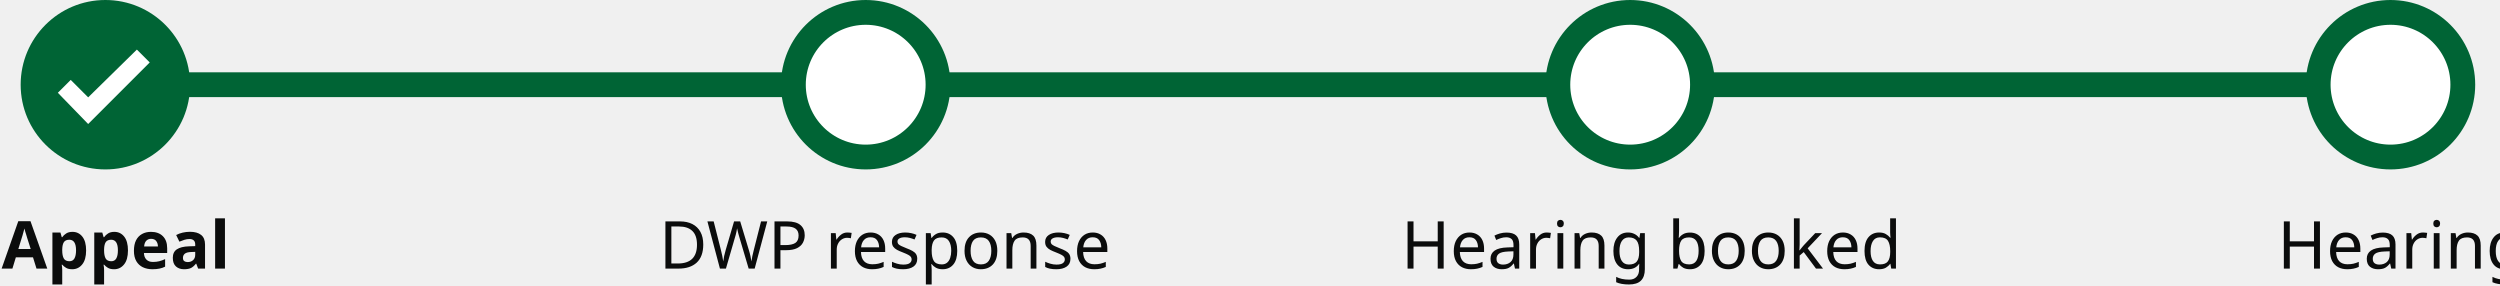
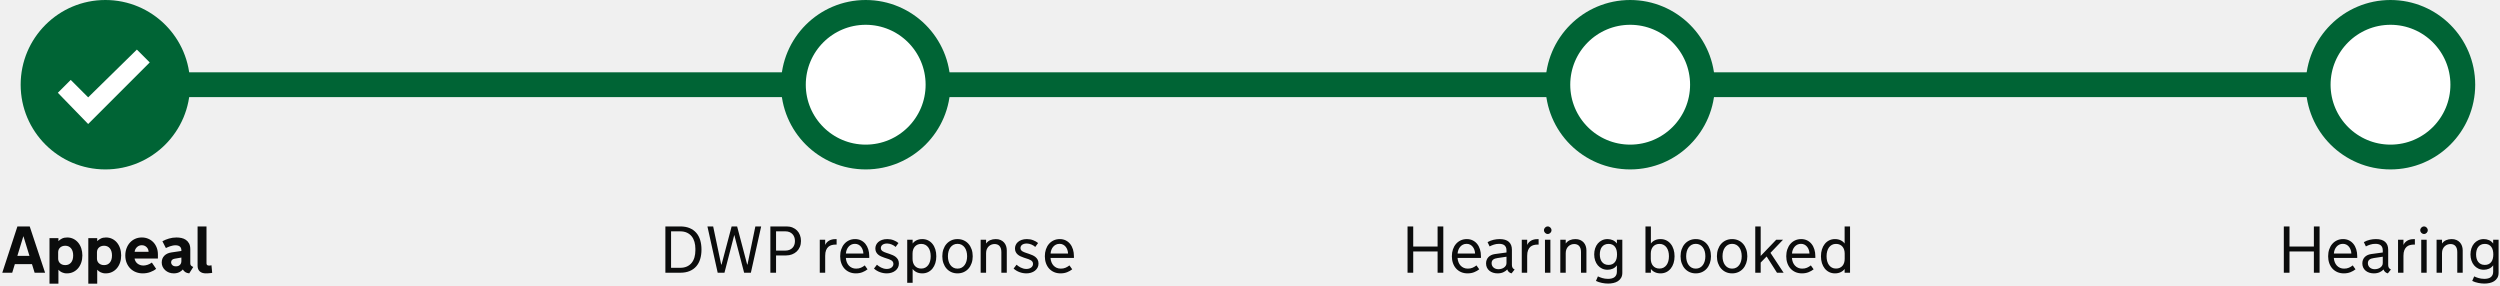
<svg xmlns="http://www.w3.org/2000/svg" width="605px" height="69px" viewBox="0 0 605 69" version="1.1">
  <g id="Page-2" stroke="none" stroke-width="1" fill="none" fill-rule="evenodd">
    <g id="Appeal-received" transform="translate(-14, -15)">
      <g id="Group-3" transform="translate(14, 15)">
-         <text id="Appeal" font-family="GDSTransportWebsite-Bold, GDS Transport Website" font-size="16" font-weight="bold" line-spacing="22" fill="#0B0C0C">
-           <tspan x="0.395" y="65">Appeal</tspan>
-         </text>
-         <text id="DWP-response" font-family="GDSTransportWebsite, GDS Transport Website" font-size="16" font-weight="300" line-spacing="22" fill="#0B0C0C">
-           <tspan x="159.484" y="65">DWP response</tspan>
-         </text>
-         <text id="Hearing-booked" font-family="GDSTransportWebsite, GDS Transport Website" font-size="16" font-weight="300" line-spacing="22" fill="#0B0C0C">
-           <tspan x="339.086" y="65">Hearing booked</tspan>
-         </text>
-         <text id="Hearing" font-family="GDSTransportWebsite, GDS Transport Website" font-size="16" font-weight="300" line-spacing="22" fill="#0B0C0C">
-           <tspan x="551.145" y="65">Hearing</tspan>
-         </text>
+         <path d="M7.738,63.922 L3.59,63.922 L2.957,66 L0.551,66 L4.215,54.797 L7.191,54.797 L10.91,66 L8.379,66 L7.738,63.922 Z M4.199,61.922 L7.129,61.922 L5.676,57.188 L5.645,57.188 L4.199,61.922 Z M14.137,68.641 L11.98,68.641 L11.98,57.633 L14.137,57.633 L14.137,58.352 C14.371,58.107 14.66,57.898 15.004,57.727 C15.348,57.555 15.764,57.469 16.254,57.469 C16.806,57.469 17.307,57.579 17.758,57.801 C18.208,58.022 18.595,58.327 18.918,58.715 C19.241,59.103 19.491,59.562 19.668,60.094 C19.845,60.625 19.934,61.201 19.934,61.82 C19.934,62.44 19.842,63.016 19.66,63.547 C19.478,64.078 19.223,64.536 18.895,64.922 C18.566,65.307 18.173,65.609 17.715,65.828 C17.257,66.047 16.751,66.156 16.199,66.156 C15.954,66.156 15.732,66.134 15.531,66.09 C15.331,66.046 15.147,65.984 14.98,65.906 C14.814,65.828 14.66,65.736 14.52,65.629 C14.379,65.522 14.251,65.406 14.137,65.281 L14.137,68.641 Z M14.074,62.594 C14.074,62.818 14.115,63.025 14.195,63.215 C14.276,63.405 14.392,63.57 14.543,63.711 C14.694,63.852 14.875,63.961 15.086,64.039 C15.297,64.117 15.535,64.156 15.801,64.156 C16.108,64.156 16.38,64.1 16.617,63.988 C16.854,63.876 17.053,63.719 17.215,63.516 C17.376,63.312 17.499,63.072 17.582,62.793 C17.665,62.514 17.707,62.208 17.707,61.875 L17.707,61.773 C17.707,61.44 17.665,61.133 17.582,60.852 C17.499,60.57 17.376,60.327 17.215,60.121 C17.053,59.915 16.854,59.755 16.617,59.641 C16.38,59.526 16.108,59.469 15.801,59.469 C15.535,59.469 15.297,59.508 15.086,59.586 C14.875,59.664 14.694,59.773 14.543,59.914 C14.392,60.055 14.276,60.221 14.195,60.414 C14.115,60.607 14.074,60.815 14.074,61.039 L14.074,62.594 Z M23.527,68.641 L21.371,68.641 L21.371,57.633 L23.527,57.633 L23.527,58.352 C23.762,58.107 24.051,57.898 24.395,57.727 C24.738,57.555 25.155,57.469 25.645,57.469 C26.197,57.469 26.698,57.579 27.148,57.801 C27.599,58.022 27.986,58.327 28.309,58.715 C28.632,59.103 28.882,59.562 29.059,60.094 C29.236,60.625 29.324,61.201 29.324,61.82 C29.324,62.44 29.233,63.016 29.051,63.547 C28.868,64.078 28.613,64.536 28.285,64.922 C27.957,65.307 27.564,65.609 27.105,65.828 C26.647,66.047 26.142,66.156 25.59,66.156 C25.345,66.156 25.122,66.134 24.922,66.09 C24.721,66.046 24.538,65.984 24.371,65.906 C24.204,65.828 24.051,65.736 23.91,65.629 C23.77,65.522 23.642,65.406 23.527,65.281 L23.527,68.641 Z M23.465,62.594 C23.465,62.818 23.505,63.025 23.586,63.215 C23.667,63.405 23.783,63.57 23.934,63.711 C24.085,63.852 24.266,63.961 24.477,64.039 C24.688,64.117 24.926,64.156 25.191,64.156 C25.499,64.156 25.771,64.1 26.008,63.988 C26.245,63.876 26.444,63.719 26.605,63.516 C26.767,63.312 26.889,63.072 26.973,62.793 C27.056,62.514 27.098,62.208 27.098,61.875 L27.098,61.773 C27.098,61.44 27.056,61.133 26.973,60.852 C26.889,60.57 26.767,60.327 26.605,60.121 C26.444,59.915 26.245,59.755 26.008,59.641 C25.771,59.526 25.499,59.469 25.191,59.469 C24.926,59.469 24.688,59.508 24.477,59.586 C24.266,59.664 24.085,59.773 23.934,59.914 C23.783,60.055 23.667,60.221 23.586,60.414 C23.505,60.607 23.465,60.815 23.465,61.039 L23.465,62.594 Z M32.566,62.562 C32.603,62.813 32.682,63.042 32.805,63.25 C32.927,63.458 33.082,63.637 33.27,63.785 C33.457,63.934 33.673,64.049 33.918,64.133 C34.163,64.216 34.423,64.258 34.699,64.258 C35.017,64.258 35.361,64.197 35.73,64.074 C36.1,63.952 36.439,63.773 36.746,63.539 L37.785,65.055 C37.395,65.383 36.915,65.648 36.348,65.852 C35.78,66.055 35.176,66.156 34.535,66.156 C33.957,66.156 33.413,66.057 32.902,65.859 C32.392,65.661 31.945,65.375 31.562,65 C31.18,64.625 30.878,64.169 30.656,63.633 C30.435,63.096 30.324,62.492 30.324,61.82 C30.324,61.206 30.422,60.633 30.617,60.102 C30.813,59.57 31.086,59.109 31.438,58.719 C31.789,58.328 32.21,58.022 32.699,57.801 C33.189,57.579 33.73,57.469 34.324,57.469 C34.876,57.469 35.389,57.569 35.863,57.77 C36.337,57.97 36.749,58.251 37.098,58.613 C37.447,58.975 37.72,59.409 37.918,59.914 C38.116,60.419 38.215,60.977 38.215,61.586 L38.215,62.562 L32.566,62.562 Z M34.316,59.344 C33.853,59.344 33.461,59.499 33.141,59.809 C32.82,60.118 32.634,60.492 32.582,60.93 L35.957,60.93 C35.947,60.487 35.785,60.112 35.473,59.805 C35.16,59.497 34.775,59.344 34.316,59.344 Z M42.293,62.602 C42.027,62.643 41.814,62.736 41.652,62.879 C41.491,63.022 41.41,63.216 41.41,63.461 C41.41,63.732 41.509,63.965 41.707,64.16 C41.905,64.355 42.197,64.453 42.582,64.453 C42.988,64.453 43.309,64.336 43.543,64.102 C43.777,63.867 43.895,63.557 43.895,63.172 L43.895,62.328 L42.293,62.602 Z M44.246,65.211 C44.158,65.31 44.049,65.415 43.922,65.527 C43.794,65.639 43.643,65.741 43.469,65.832 C43.294,65.923 43.09,66 42.855,66.062 C42.621,66.125 42.358,66.156 42.066,66.156 C41.65,66.156 41.266,66.09 40.914,65.957 C40.562,65.824 40.254,65.638 39.988,65.398 C39.723,65.159 39.514,64.882 39.363,64.566 C39.212,64.251 39.137,63.909 39.137,63.539 C39.137,62.867 39.345,62.318 39.762,61.891 C40.178,61.464 40.754,61.195 41.488,61.086 L43.895,60.734 L43.895,60.578 C43.895,60.203 43.78,59.906 43.551,59.688 C43.322,59.469 42.949,59.359 42.434,59.359 C42.22,59.359 42.004,59.384 41.785,59.434 C41.566,59.483 41.357,59.539 41.156,59.602 C40.956,59.664 40.77,59.736 40.598,59.816 C40.426,59.897 40.275,59.969 40.145,60.031 L39.301,58.383 C39.78,58.117 40.312,57.898 40.898,57.727 C41.484,57.555 42.092,57.469 42.723,57.469 C43.108,57.469 43.497,57.509 43.891,57.59 C44.284,57.671 44.641,57.818 44.961,58.031 C45.281,58.245 45.543,58.535 45.746,58.902 C45.949,59.27 46.051,59.737 46.051,60.305 L46.051,63.742 C46.051,63.987 46.115,64.168 46.242,64.285 C46.37,64.402 46.546,64.51 46.77,64.609 L45.793,66.156 C45.397,66.115 45.079,66.012 44.84,65.848 C44.6,65.684 44.402,65.471 44.246,65.211 Z M47.816,54.797 L49.973,54.797 L49.973,63.727 C49.973,63.904 50.023,64.039 50.125,64.133 C50.227,64.227 50.389,64.273 50.613,64.273 C50.717,64.273 50.807,64.267 50.883,64.254 C50.958,64.241 51.056,64.221 51.176,64.195 L51.348,66.031 C51.202,66.052 51.046,66.073 50.879,66.094 C50.738,66.109 50.576,66.124 50.391,66.137 C50.206,66.15 50.014,66.156 49.816,66.156 C49.509,66.156 49.233,66.117 48.988,66.039 C48.743,65.961 48.534,65.845 48.359,65.691 C48.185,65.538 48.051,65.346 47.957,65.117 C47.863,64.888 47.816,64.622 47.816,64.32 L47.816,54.797 Z" id="Appeal" fill="#0B0C0C" />
+         <path d="M169.758,60.398 C169.758,61.237 169.654,62.001 169.445,62.691 C169.237,63.382 168.919,63.971 168.492,64.461 C168.065,64.951 167.53,65.329 166.887,65.598 C166.243,65.866 165.487,66 164.617,66 L161.023,66 L161.023,54.797 L164.617,54.797 C165.487,54.797 166.243,54.931 166.887,55.199 C167.53,55.467 168.065,55.846 168.492,56.336 C168.919,56.826 169.237,57.415 169.445,58.105 C169.654,58.796 169.758,59.56 169.758,60.398 Z M168.281,60.18 C168.281,59.596 168.208,59.049 168.062,58.539 C167.917,58.029 167.694,57.585 167.395,57.207 C167.095,56.829 166.712,56.531 166.246,56.312 C165.78,56.094 165.227,55.984 164.586,55.984 L162.398,55.984 L162.398,64.812 L164.586,64.812 C165.227,64.812 165.78,64.704 166.246,64.488 C166.712,64.272 167.095,63.975 167.395,63.598 C167.694,63.22 167.917,62.776 168.062,62.266 C168.208,61.755 168.281,61.208 168.281,60.625 L168.281,60.18 Z M180.812,64.016 L180.891,64.016 L182.797,54.797 L184.203,54.797 L181.711,66 L180.078,66 L177.695,56.852 L175.32,66 L173.68,66 L171.195,54.797 L172.586,54.797 L174.523,64.016 L174.617,64.016 L177.055,54.797 L178.383,54.797 L180.812,64.016 Z M186.43,54.797 L190.359,54.797 C190.885,54.797 191.362,54.884 191.789,55.059 C192.216,55.233 192.582,55.475 192.887,55.785 C193.191,56.095 193.426,56.466 193.59,56.898 C193.754,57.331 193.836,57.805 193.836,58.32 C193.836,58.841 193.746,59.316 193.566,59.746 C193.387,60.176 193.135,60.544 192.812,60.852 C192.49,61.159 192.105,61.397 191.66,61.566 C191.215,61.736 190.729,61.82 190.203,61.82 L187.805,61.82 L187.805,66 L186.43,66 L186.43,54.797 Z M192.375,58.289 C192.375,57.961 192.323,57.656 192.219,57.375 C192.115,57.094 191.964,56.85 191.766,56.645 C191.568,56.439 191.327,56.277 191.043,56.16 C190.759,56.043 190.438,55.984 190.078,55.984 L187.805,55.984 L187.805,60.641 L190.078,60.641 C190.438,60.641 190.759,60.583 191.043,60.469 C191.327,60.354 191.568,60.197 191.766,59.996 C191.964,59.796 192.115,59.556 192.219,59.277 C192.323,58.999 192.375,58.695 192.375,58.367 L192.375,58.289 Z M202.461,59.188 L202.25,59.188 C201.911,59.188 201.589,59.227 201.281,59.305 C200.974,59.383 200.703,59.523 200.469,59.727 C200.234,59.93 200.047,60.207 199.906,60.559 C199.766,60.91 199.695,61.359 199.695,61.906 L199.695,66 L198.383,66 L198.383,58.016 L199.695,58.016 L199.695,59.281 C199.794,59.047 199.927,58.841 200.094,58.664 C200.26,58.487 200.449,58.34 200.66,58.223 C200.871,58.105 201.098,58.018 201.34,57.961 C201.582,57.904 201.828,57.875 202.078,57.875 L202.461,57.875 L202.461,59.188 Z M204.695,62.414 C204.721,62.789 204.797,63.135 204.922,63.453 C205.047,63.771 205.217,64.046 205.434,64.277 C205.65,64.509 205.905,64.689 206.199,64.816 C206.493,64.944 206.82,65.008 207.18,65.008 C207.622,65.008 208.012,64.934 208.348,64.785 C208.684,64.637 208.992,64.451 209.273,64.227 L209.945,65.172 C209.586,65.458 209.171,65.694 208.699,65.879 C208.228,66.064 207.701,66.156 207.117,66.156 C206.539,66.156 206.016,66.053 205.547,65.848 C205.078,65.642 204.678,65.355 204.348,64.988 C204.017,64.621 203.763,64.184 203.586,63.676 C203.409,63.168 203.32,62.615 203.32,62.016 C203.32,61.406 203.408,60.848 203.582,60.34 C203.757,59.832 204.003,59.395 204.32,59.027 C204.638,58.66 205.018,58.374 205.461,58.168 C205.904,57.962 206.396,57.859 206.938,57.859 C207.464,57.859 207.937,57.962 208.359,58.168 C208.781,58.374 209.141,58.66 209.438,59.027 C209.734,59.395 209.962,59.832 210.121,60.34 C210.28,60.848 210.359,61.401 210.359,62 L210.359,62.414 L204.695,62.414 Z M206.891,59.008 C206.557,59.008 206.26,59.073 206,59.203 C205.74,59.333 205.517,59.508 205.332,59.727 C205.147,59.945 205.001,60.197 204.895,60.48 C204.788,60.764 204.727,61.057 204.711,61.359 L208.938,61.359 C208.927,61.052 208.874,60.757 208.777,60.473 C208.681,60.189 208.546,59.939 208.371,59.723 C208.197,59.507 207.986,59.333 207.738,59.203 C207.491,59.073 207.208,59.008 206.891,59.008 Z M217.531,63.789 C217.531,64.164 217.449,64.499 217.285,64.793 C217.121,65.087 216.904,65.336 216.633,65.539 C216.362,65.742 216.051,65.896 215.699,66 C215.348,66.104 214.987,66.156 214.617,66.156 C214.034,66.156 213.473,66.056 212.934,65.855 C212.395,65.655 211.917,65.367 211.5,64.992 L212.219,64.062 C212.344,64.172 212.488,64.286 212.652,64.406 C212.816,64.526 213,64.637 213.203,64.738 C213.406,64.84 213.625,64.923 213.859,64.988 C214.094,65.053 214.341,65.086 214.602,65.086 C214.815,65.086 215.02,65.059 215.215,65.004 C215.41,64.949 215.581,64.868 215.727,64.762 C215.872,64.655 215.988,64.527 216.074,64.379 C216.16,64.23 216.203,64.063 216.203,63.875 C216.203,63.667 216.158,63.492 216.066,63.352 C215.975,63.211 215.852,63.091 215.695,62.992 C215.539,62.893 215.357,62.807 215.148,62.734 C214.94,62.661 214.721,62.589 214.492,62.516 L213.992,62.352 C213.711,62.258 213.44,62.151 213.18,62.031 C212.919,61.911 212.689,61.764 212.488,61.59 C212.288,61.415 212.129,61.208 212.012,60.969 C211.895,60.729 211.836,60.443 211.836,60.109 C211.836,59.839 211.893,59.569 212.008,59.301 C212.122,59.033 212.298,58.792 212.535,58.578 C212.772,58.365 213.073,58.191 213.438,58.059 C213.802,57.926 214.232,57.859 214.727,57.859 C215.273,57.859 215.78,57.951 216.246,58.133 C216.712,58.315 217.107,58.542 217.43,58.812 L216.742,59.758 C216.628,59.648 216.492,59.544 216.336,59.445 C216.18,59.346 216.013,59.259 215.836,59.184 C215.659,59.108 215.474,59.047 215.281,59 C215.089,58.953 214.898,58.93 214.711,58.93 C214.424,58.93 214.182,58.962 213.984,59.027 C213.786,59.092 213.628,59.177 213.508,59.281 C213.388,59.385 213.301,59.503 213.246,59.633 C213.191,59.763 213.164,59.891 213.164,60.016 C213.164,60.198 213.203,60.35 213.281,60.473 C213.359,60.595 213.462,60.701 213.59,60.789 C213.717,60.878 213.863,60.953 214.027,61.016 C214.191,61.078 214.362,61.141 214.539,61.203 L215.195,61.422 C215.508,61.526 215.794,61.637 216.055,61.754 C216.315,61.871 216.544,62.005 216.742,62.156 C216.992,62.354 217.186,62.583 217.324,62.844 C217.462,63.104 217.531,63.419 217.531,63.789 Z M220.859,58.016 L220.859,58.93 C221.094,58.602 221.411,58.341 221.812,58.148 C222.214,57.956 222.674,57.859 223.195,57.859 C223.711,57.859 224.177,57.962 224.594,58.168 C225.01,58.374 225.367,58.661 225.664,59.031 C225.961,59.401 226.189,59.84 226.348,60.348 C226.507,60.855 226.586,61.411 226.586,62.016 C226.586,62.62 226.507,63.174 226.348,63.68 C226.189,64.185 225.961,64.621 225.664,64.988 C225.367,65.355 225.01,65.642 224.594,65.848 C224.177,66.053 223.711,66.156 223.195,66.156 C222.674,66.156 222.214,66.06 221.812,65.867 C221.411,65.674 221.094,65.414 220.859,65.086 L220.859,68.43 L219.547,68.43 L219.547,58.016 L220.859,58.016 Z M225.227,61.969 C225.227,61.552 225.177,61.164 225.078,60.805 C224.979,60.445 224.833,60.134 224.641,59.871 C224.448,59.608 224.21,59.401 223.926,59.25 C223.642,59.099 223.318,59.023 222.953,59.023 C222.604,59.023 222.298,59.083 222.035,59.203 C221.772,59.323 221.552,59.487 221.375,59.695 C221.198,59.904 221.064,60.15 220.973,60.434 C220.882,60.717 220.836,61.026 220.836,61.359 L220.836,62.656 C220.836,62.99 220.882,63.298 220.973,63.582 C221.064,63.866 221.198,64.112 221.375,64.32 C221.552,64.529 221.772,64.693 222.035,64.812 C222.298,64.932 222.604,64.992 222.953,64.992 C223.318,64.992 223.642,64.917 223.926,64.766 C224.21,64.615 224.448,64.408 224.641,64.145 C224.833,63.882 224.979,63.57 225.078,63.211 C225.177,62.852 225.227,62.464 225.227,62.047 L225.227,61.969 Z M231.719,57.859 C232.271,57.859 232.773,57.962 233.227,58.168 C233.68,58.374 234.066,58.66 234.387,59.027 C234.707,59.395 234.956,59.832 235.133,60.34 C235.31,60.848 235.398,61.406 235.398,62.016 C235.398,62.615 235.31,63.168 235.133,63.676 C234.956,64.184 234.707,64.621 234.387,64.988 C234.066,65.355 233.68,65.642 233.227,65.848 C232.773,66.053 232.271,66.156 231.719,66.156 C231.167,66.156 230.665,66.053 230.215,65.848 C229.764,65.642 229.378,65.355 229.055,64.988 C228.732,64.621 228.482,64.184 228.305,63.676 C228.128,63.168 228.039,62.615 228.039,62.016 C228.039,61.406 228.128,60.848 228.305,60.34 C228.482,59.832 228.732,59.395 229.055,59.027 C229.378,58.66 229.764,58.374 230.215,58.168 C230.665,57.962 231.167,57.859 231.719,57.859 Z M231.719,65.008 C232.099,65.008 232.434,64.928 232.723,64.77 C233.012,64.611 233.254,64.396 233.449,64.125 C233.645,63.854 233.792,63.54 233.891,63.184 C233.99,62.827 234.039,62.453 234.039,62.062 L234.039,61.969 C234.039,61.568 233.99,61.188 233.891,60.828 C233.792,60.469 233.645,60.155 233.449,59.887 C233.254,59.618 233.012,59.405 232.723,59.246 C232.434,59.087 232.099,59.008 231.719,59.008 C231.339,59.008 231.004,59.087 230.715,59.246 C230.426,59.405 230.184,59.618 229.988,59.887 C229.793,60.155 229.646,60.469 229.547,60.828 C229.448,61.188 229.398,61.568 229.398,61.969 L229.398,62.062 C229.398,62.453 229.448,62.827 229.547,63.184 C229.646,63.54 229.793,63.854 229.988,64.125 C230.184,64.396 230.426,64.611 230.715,64.77 C231.004,64.928 231.339,65.008 231.719,65.008 Z M237.32,58.016 L238.633,58.016 L238.633,58.93 C238.904,58.56 239.238,58.289 239.637,58.117 C240.035,57.945 240.479,57.859 240.969,57.859 C241.411,57.859 241.799,57.932 242.133,58.078 C242.466,58.224 242.745,58.422 242.969,58.672 C243.193,58.922 243.361,59.211 243.473,59.539 C243.585,59.867 243.641,60.214 243.641,60.578 L243.641,66 L242.328,66 L242.328,60.992 C242.328,60.643 242.285,60.345 242.199,60.098 C242.113,59.85 241.996,59.65 241.848,59.496 C241.699,59.342 241.525,59.23 241.324,59.16 C241.124,59.09 240.909,59.055 240.68,59.055 C240.43,59.055 240.184,59.1 239.941,59.191 C239.699,59.283 239.48,59.419 239.285,59.602 C239.09,59.784 238.932,60.013 238.812,60.289 C238.693,60.565 238.633,60.891 238.633,61.266 L238.633,66 L237.32,66 L237.32,58.016 Z M251.32,63.789 C251.32,64.164 251.238,64.499 251.074,64.793 C250.91,65.087 250.693,65.336 250.422,65.539 C250.151,65.742 249.84,65.896 249.488,66 C249.137,66.104 248.776,66.156 248.406,66.156 C247.823,66.156 247.262,66.056 246.723,65.855 C246.184,65.655 245.706,65.367 245.289,64.992 L246.008,64.062 C246.133,64.172 246.277,64.286 246.441,64.406 C246.605,64.526 246.789,64.637 246.992,64.738 C247.195,64.84 247.414,64.923 247.648,64.988 C247.883,65.053 248.13,65.086 248.391,65.086 C248.604,65.086 248.809,65.059 249.004,65.004 C249.199,64.949 249.37,64.868 249.516,64.762 C249.661,64.655 249.777,64.527 249.863,64.379 C249.949,64.23 249.992,64.063 249.992,63.875 C249.992,63.667 249.947,63.492 249.855,63.352 C249.764,63.211 249.641,63.091 249.484,62.992 C249.328,62.893 249.146,62.807 248.938,62.734 C248.729,62.661 248.51,62.589 248.281,62.516 L247.781,62.352 C247.5,62.258 247.229,62.151 246.969,62.031 C246.708,61.911 246.478,61.764 246.277,61.59 C246.077,61.415 245.918,61.208 245.801,60.969 C245.684,60.729 245.625,60.443 245.625,60.109 C245.625,59.839 245.682,59.569 245.797,59.301 C245.911,59.033 246.087,58.792 246.324,58.578 C246.561,58.365 246.862,58.191 247.227,58.059 C247.591,57.926 248.021,57.859 248.516,57.859 C249.063,57.859 249.569,57.951 250.035,58.133 C250.501,58.315 250.896,58.542 251.219,58.812 L250.531,59.758 C250.417,59.648 250.281,59.544 250.125,59.445 C249.969,59.346 249.802,59.259 249.625,59.184 C249.448,59.108 249.263,59.047 249.07,59 C248.878,58.953 248.688,58.93 248.5,58.93 C248.214,58.93 247.971,58.962 247.773,59.027 C247.576,59.092 247.417,59.177 247.297,59.281 C247.177,59.385 247.09,59.503 247.035,59.633 C246.98,59.763 246.953,59.891 246.953,60.016 C246.953,60.198 246.992,60.35 247.07,60.473 C247.148,60.595 247.251,60.701 247.379,60.789 C247.507,60.878 247.652,60.953 247.816,61.016 C247.98,61.078 248.151,61.141 248.328,61.203 L248.984,61.422 C249.297,61.526 249.583,61.637 249.844,61.754 C250.104,61.871 250.333,62.005 250.531,62.156 C250.781,62.354 250.975,62.583 251.113,62.844 C251.251,63.104 251.32,63.419 251.32,63.789 Z M254.227,62.414 C254.253,62.789 254.328,63.135 254.453,63.453 C254.578,63.771 254.749,64.046 254.965,64.277 C255.181,64.509 255.436,64.689 255.73,64.816 C256.025,64.944 256.352,65.008 256.711,65.008 C257.154,65.008 257.543,64.934 257.879,64.785 C258.215,64.637 258.523,64.451 258.805,64.227 L259.477,65.172 C259.117,65.458 258.702,65.694 258.23,65.879 C257.759,66.064 257.232,66.156 256.648,66.156 C256.07,66.156 255.547,66.053 255.078,65.848 C254.609,65.642 254.21,65.355 253.879,64.988 C253.548,64.621 253.294,64.184 253.117,63.676 C252.94,63.168 252.852,62.615 252.852,62.016 C252.852,61.406 252.939,60.848 253.113,60.34 C253.288,59.832 253.534,59.395 253.852,59.027 C254.169,58.66 254.549,58.374 254.992,58.168 C255.435,57.962 255.927,57.859 256.469,57.859 C256.995,57.859 257.469,57.962 257.891,58.168 C258.313,58.374 258.672,58.66 258.969,59.027 C259.266,59.395 259.493,59.832 259.652,60.34 C259.811,60.848 259.891,61.401 259.891,62 L259.891,62.414 L254.227,62.414 Z M256.422,59.008 C256.089,59.008 255.792,59.073 255.531,59.203 C255.271,59.333 255.048,59.508 254.863,59.727 C254.678,59.945 254.533,60.197 254.426,60.48 C254.319,60.764 254.258,61.057 254.242,61.359 L258.469,61.359 C258.458,61.052 258.405,60.757 258.309,60.473 C258.212,60.189 258.077,59.939 257.902,59.723 C257.728,59.507 257.517,59.333 257.27,59.203 C257.022,59.073 256.74,59.008 256.422,59.008 Z" id="DWP-response" fill="#0B0C0C" />
+         <path d="M347.898,60.852 L342,60.852 L342,66 L340.625,66 L340.625,54.797 L342,54.797 L342,59.664 L347.898,59.664 L347.898,54.797 L349.281,54.797 L349.281,66 L347.898,66 L347.898,60.852 Z M352.727,62.414 C352.753,62.789 352.828,63.135 352.953,63.453 C353.078,63.771 353.249,64.046 353.465,64.277 C353.681,64.509 353.936,64.689 354.23,64.816 C354.525,64.944 354.852,65.008 355.211,65.008 C355.654,65.008 356.043,64.934 356.379,64.785 C356.715,64.637 357.023,64.451 357.305,64.227 L357.977,65.172 C357.617,65.458 357.202,65.694 356.73,65.879 C356.259,66.064 355.732,66.156 355.148,66.156 C354.57,66.156 354.047,66.053 353.578,65.848 C353.109,65.642 352.71,65.355 352.379,64.988 C352.048,64.621 351.794,64.184 351.617,63.676 C351.44,63.168 351.352,62.615 351.352,62.016 C351.352,61.406 351.439,60.848 351.613,60.34 C351.788,59.832 352.034,59.395 352.352,59.027 C352.669,58.66 353.049,58.374 353.492,58.168 C353.935,57.962 354.427,57.859 354.969,57.859 C355.495,57.859 355.969,57.962 356.391,58.168 C356.813,58.374 357.172,58.66 357.469,59.027 C357.766,59.395 357.993,59.832 358.152,60.34 C358.311,60.848 358.391,61.401 358.391,62 L358.391,62.414 L352.727,62.414 Z M354.922,59.008 C354.589,59.008 354.292,59.073 354.031,59.203 C353.771,59.333 353.548,59.508 353.363,59.727 C353.178,59.945 353.033,60.197 352.926,60.48 C352.819,60.764 352.758,61.057 352.742,61.359 L356.969,61.359 C356.958,61.052 356.905,60.757 356.809,60.473 C356.712,60.189 356.577,59.939 356.402,59.723 C356.228,59.507 356.017,59.333 355.77,59.203 C355.522,59.073 355.24,59.008 354.922,59.008 Z M364.758,65.203 C364.523,65.474 364.207,65.701 363.809,65.883 C363.41,66.065 362.943,66.156 362.406,66.156 C362.01,66.156 361.643,66.1 361.305,65.988 C360.966,65.876 360.672,65.716 360.422,65.508 C360.172,65.299 359.977,65.047 359.836,64.75 C359.695,64.453 359.625,64.117 359.625,63.742 C359.625,63.43 359.676,63.145 359.777,62.887 C359.879,62.629 360.022,62.404 360.207,62.211 C360.392,62.018 360.615,61.861 360.875,61.738 C361.135,61.616 361.427,61.531 361.75,61.484 L364.57,61.102 L364.57,60.594 C364.57,60.292 364.523,60.038 364.43,59.832 C364.336,59.626 364.21,59.464 364.051,59.344 C363.892,59.224 363.704,59.138 363.488,59.086 C363.272,59.034 363.039,59.008 362.789,59.008 C362.341,59.008 361.923,59.07 361.535,59.195 C361.147,59.32 360.797,59.466 360.484,59.633 L359.992,58.594 C360.451,58.333 360.931,58.146 361.434,58.031 C361.936,57.917 362.432,57.859 362.922,57.859 C363.896,57.859 364.633,58.079 365.133,58.52 C365.633,58.96 365.883,59.602 365.883,60.445 L365.883,64.125 C365.883,64.391 365.935,64.613 366.039,64.793 C366.143,64.973 366.31,65.115 366.539,65.219 L365.797,66.156 C365.547,66.094 365.332,65.983 365.152,65.824 C364.973,65.665 364.846,65.474 364.773,65.25 L364.758,65.203 Z M362.422,62.445 C362.203,62.477 362.004,62.521 361.824,62.578 C361.645,62.635 361.492,62.712 361.367,62.809 C361.242,62.905 361.145,63.023 361.074,63.164 C361.004,63.305 360.969,63.477 360.969,63.68 C360.969,63.914 361.013,64.122 361.102,64.305 C361.19,64.487 361.31,64.641 361.461,64.766 C361.612,64.891 361.788,64.986 361.988,65.051 C362.189,65.116 362.398,65.148 362.617,65.148 C362.862,65.148 363.102,65.115 363.336,65.047 C363.57,64.979 363.779,64.882 363.961,64.754 C364.143,64.626 364.29,64.471 364.402,64.289 C364.514,64.107 364.57,63.898 364.57,63.664 L364.57,62.125 L362.422,62.445 Z M372.344,59.188 L372.133,59.188 C371.794,59.188 371.471,59.227 371.164,59.305 C370.857,59.383 370.586,59.523 370.352,59.727 C370.117,59.93 369.93,60.207 369.789,60.559 C369.648,60.91 369.578,61.359 369.578,61.906 L369.578,66 L368.266,66 L368.266,58.016 L369.578,58.016 L369.578,59.281 C369.677,59.047 369.81,58.841 369.977,58.664 C370.143,58.487 370.332,58.34 370.543,58.223 C370.754,58.105 370.98,58.018 371.223,57.961 C371.465,57.904 371.711,57.875 371.961,57.875 L372.344,57.875 L372.344,59.188 Z M375.195,66 L373.883,66 L373.883,58.016 L375.195,58.016 L375.195,66 Z M373.641,55.711 C373.641,55.586 373.665,55.469 373.715,55.359 C373.764,55.25 373.829,55.154 373.91,55.07 C373.991,54.987 374.087,54.921 374.199,54.871 C374.311,54.822 374.43,54.797 374.555,54.797 C374.68,54.797 374.797,54.822 374.906,54.871 C375.016,54.921 375.111,54.987 375.191,55.07 C375.272,55.154 375.337,55.25 375.387,55.359 C375.436,55.469 375.461,55.586 375.461,55.711 C375.461,55.836 375.436,55.954 375.387,56.066 C375.337,56.178 375.272,56.275 375.191,56.355 C375.111,56.436 375.016,56.501 374.906,56.551 C374.797,56.6 374.68,56.625 374.555,56.625 C374.43,56.625 374.311,56.6 374.199,56.551 C374.087,56.501 373.991,56.436 373.91,56.355 C373.829,56.275 373.764,56.178 373.715,56.066 C373.665,55.954 373.641,55.836 373.641,55.711 Z M377.594,58.016 L378.906,58.016 L378.906,58.93 C379.177,58.56 379.512,58.289 379.91,58.117 C380.309,57.945 380.753,57.859 381.242,57.859 C381.685,57.859 382.073,57.932 382.406,58.078 C382.74,58.224 383.018,58.422 383.242,58.672 C383.466,58.922 383.634,59.211 383.746,59.539 C383.858,59.867 383.914,60.214 383.914,60.578 L383.914,66 L382.602,66 L382.602,60.992 C382.602,60.643 382.559,60.345 382.473,60.098 C382.387,59.85 382.27,59.65 382.121,59.496 C381.973,59.342 381.798,59.23 381.598,59.16 C381.397,59.09 381.182,59.055 380.953,59.055 C380.703,59.055 380.457,59.1 380.215,59.191 C379.973,59.283 379.754,59.419 379.559,59.602 C379.363,59.784 379.206,60.013 379.086,60.289 C378.966,60.565 378.906,60.891 378.906,61.266 L378.906,66 L377.594,66 L377.594,58.016 Z M385.797,61.57 C385.797,61.044 385.872,60.555 386.023,60.102 C386.174,59.648 386.391,59.257 386.672,58.926 C386.953,58.595 387.293,58.335 387.691,58.145 C388.09,57.954 388.536,57.859 389.031,57.859 C389.469,57.859 389.885,57.944 390.281,58.113 C390.677,58.283 391.013,58.555 391.289,58.93 L391.289,58.016 L392.602,58.016 L392.602,66 C392.602,66.495 392.501,66.91 392.301,67.246 C392.1,67.582 391.839,67.852 391.516,68.055 C391.193,68.258 390.827,68.404 390.418,68.492 C390.009,68.581 389.594,68.625 389.172,68.625 C388.937,68.625 388.694,68.612 388.441,68.586 C388.189,68.56 387.935,68.521 387.68,68.469 C387.424,68.417 387.173,68.35 386.926,68.27 C386.678,68.189 386.443,68.094 386.219,67.984 L386.695,66.883 C386.852,66.956 387.016,67.027 387.188,67.098 C387.359,67.168 387.546,67.232 387.746,67.289 C387.947,67.346 388.161,67.393 388.391,67.43 C388.62,67.466 388.87,67.484 389.141,67.484 C389.474,67.484 389.775,67.451 390.043,67.383 C390.311,67.315 390.536,67.21 390.719,67.066 C390.901,66.923 391.042,66.741 391.141,66.52 C391.24,66.298 391.289,66.034 391.289,65.727 L391.289,64.211 C391.013,64.586 390.677,64.858 390.281,65.027 C389.885,65.197 389.469,65.281 389.031,65.281 C388.536,65.281 388.09,65.186 387.691,64.996 C387.293,64.806 386.953,64.544 386.672,64.211 C386.391,63.878 386.174,63.486 386.023,63.035 C385.872,62.585 385.797,62.096 385.797,61.57 Z M391.32,61.539 C391.32,61.18 391.281,60.848 391.203,60.543 C391.125,60.238 391.003,59.973 390.836,59.746 C390.669,59.52 390.457,59.342 390.199,59.215 C389.941,59.087 389.633,59.023 389.273,59.023 C388.909,59.023 388.594,59.089 388.328,59.219 C388.062,59.349 387.842,59.527 387.668,59.754 C387.493,59.98 387.365,60.247 387.281,60.555 C387.198,60.862 387.156,61.19 387.156,61.539 L387.156,61.602 C387.156,61.951 387.198,62.277 387.281,62.582 C387.365,62.887 387.493,63.152 387.668,63.379 C387.842,63.605 388.062,63.784 388.328,63.914 C388.594,64.044 388.909,64.109 389.273,64.109 C389.633,64.109 389.941,64.046 390.199,63.918 C390.457,63.79 390.669,63.615 390.836,63.391 C391.003,63.167 391.125,62.901 391.203,62.594 C391.281,62.286 391.32,61.956 391.32,61.602 L391.32,61.539 Z M399.516,66 L398.203,66 L398.203,54.797 L399.516,54.797 L399.516,58.93 C399.75,58.602 400.068,58.341 400.469,58.148 C400.87,57.956 401.331,57.859 401.852,57.859 C402.367,57.859 402.833,57.962 403.25,58.168 C403.667,58.374 404.023,58.661 404.32,59.031 C404.617,59.401 404.845,59.84 405.004,60.348 C405.163,60.855 405.242,61.411 405.242,62.016 C405.242,62.62 405.163,63.174 405.004,63.68 C404.845,64.185 404.617,64.621 404.32,64.988 C404.023,65.355 403.667,65.642 403.25,65.848 C402.833,66.053 402.367,66.156 401.852,66.156 C401.331,66.156 400.87,66.06 400.469,65.867 C400.068,65.674 399.75,65.414 399.516,65.086 L399.516,66 Z M403.883,61.969 C403.883,61.552 403.833,61.164 403.734,60.805 C403.635,60.445 403.49,60.134 403.297,59.871 C403.104,59.608 402.866,59.401 402.582,59.25 C402.298,59.099 401.974,59.023 401.609,59.023 C401.26,59.023 400.954,59.083 400.691,59.203 C400.428,59.323 400.208,59.487 400.031,59.695 C399.854,59.904 399.72,60.15 399.629,60.434 C399.538,60.717 399.492,61.026 399.492,61.359 L399.492,62.656 C399.492,62.99 399.538,63.298 399.629,63.582 C399.72,63.866 399.854,64.112 400.031,64.32 C400.208,64.529 400.428,64.693 400.691,64.812 C400.954,64.932 401.26,64.992 401.609,64.992 C401.974,64.992 402.298,64.917 402.582,64.766 C402.866,64.615 403.104,64.408 403.297,64.145 C403.49,63.882 403.635,63.57 403.734,63.211 C403.833,62.852 403.883,62.464 403.883,62.047 L403.883,61.969 Z M410.375,57.859 C410.927,57.859 411.43,57.962 411.883,58.168 C412.336,58.374 412.723,58.66 413.043,59.027 C413.363,59.395 413.612,59.832 413.789,60.34 C413.966,60.848 414.055,61.406 414.055,62.016 C414.055,62.615 413.966,63.168 413.789,63.676 C413.612,64.184 413.363,64.621 413.043,64.988 C412.723,65.355 412.336,65.642 411.883,65.848 C411.43,66.053 410.927,66.156 410.375,66.156 C409.823,66.156 409.322,66.053 408.871,65.848 C408.421,65.642 408.034,65.355 407.711,64.988 C407.388,64.621 407.138,64.184 406.961,63.676 C406.784,63.168 406.695,62.615 406.695,62.016 C406.695,61.406 406.784,60.848 406.961,60.34 C407.138,59.832 407.388,59.395 407.711,59.027 C408.034,58.66 408.421,58.374 408.871,58.168 C409.322,57.962 409.823,57.859 410.375,57.859 Z M410.375,65.008 C410.755,65.008 411.09,64.928 411.379,64.77 C411.668,64.611 411.91,64.396 412.105,64.125 C412.301,63.854 412.448,63.54 412.547,63.184 C412.646,62.827 412.695,62.453 412.695,62.062 L412.695,61.969 C412.695,61.568 412.646,61.188 412.547,60.828 C412.448,60.469 412.301,60.155 412.105,59.887 C411.91,59.618 411.668,59.405 411.379,59.246 C411.09,59.087 410.755,59.008 410.375,59.008 C409.995,59.008 409.66,59.087 409.371,59.246 C409.082,59.405 408.84,59.618 408.645,59.887 C408.449,60.155 408.302,60.469 408.203,60.828 C408.104,61.188 408.055,61.568 408.055,61.969 L408.055,62.062 C408.055,62.453 408.104,62.827 408.203,63.184 C408.302,63.54 408.449,63.854 408.645,64.125 C408.84,64.396 409.082,64.611 409.371,64.77 C409.66,64.928 409.995,65.008 410.375,65.008 Z M419.172,57.859 C419.724,57.859 420.227,57.962 420.68,58.168 C421.133,58.374 421.52,58.66 421.84,59.027 C422.16,59.395 422.409,59.832 422.586,60.34 C422.763,60.848 422.852,61.406 422.852,62.016 C422.852,62.615 422.763,63.168 422.586,63.676 C422.409,64.184 422.16,64.621 421.84,64.988 C421.52,65.355 421.133,65.642 420.68,65.848 C420.227,66.053 419.724,66.156 419.172,66.156 C418.62,66.156 418.118,66.053 417.668,65.848 C417.217,65.642 416.831,65.355 416.508,64.988 C416.185,64.621 415.935,64.184 415.758,63.676 C415.581,63.168 415.492,62.615 415.492,62.016 C415.492,61.406 415.581,60.848 415.758,60.34 C415.935,59.832 416.185,59.395 416.508,59.027 C416.831,58.66 417.217,58.374 417.668,58.168 C418.118,57.962 418.62,57.859 419.172,57.859 Z M419.172,65.008 C419.552,65.008 419.887,64.928 420.176,64.77 C420.465,64.611 420.707,64.396 420.902,64.125 C421.098,63.854 421.245,63.54 421.344,63.184 C421.443,62.827 421.492,62.453 421.492,62.062 L421.492,61.969 C421.492,61.568 421.443,61.188 421.344,60.828 C421.245,60.469 421.098,60.155 420.902,59.887 C420.707,59.618 420.465,59.405 420.176,59.246 C419.887,59.087 419.552,59.008 419.172,59.008 C418.792,59.008 418.457,59.087 418.168,59.246 C417.879,59.405 417.637,59.618 417.441,59.887 C417.246,60.155 417.099,60.469 417,60.828 C416.901,61.188 416.852,61.568 416.852,61.969 L416.852,62.062 C416.852,62.453 416.901,62.827 417,63.184 C417.099,63.54 417.246,63.854 417.441,64.125 C417.637,64.396 417.879,64.611 418.168,64.77 C418.457,64.928 418.792,65.008 419.172,65.008 Z M426.086,61.938 L429.844,58.016 L431.492,58.016 L428.453,61.188 L431.633,66 L430.031,66 L427.523,62.062 L426.086,63.539 L426.086,66 L424.773,66 L424.773,54.797 L426.086,54.797 L426.086,61.938 Z M433.648,62.414 C433.674,62.789 433.75,63.135 433.875,63.453 C434,63.771 434.171,64.046 434.387,64.277 C434.603,64.509 434.858,64.689 435.152,64.816 C435.447,64.944 435.773,65.008 436.133,65.008 C436.576,65.008 436.965,64.934 437.301,64.785 C437.637,64.637 437.945,64.451 438.227,64.227 L438.898,65.172 C438.539,65.458 438.124,65.694 437.652,65.879 C437.181,66.064 436.654,66.156 436.07,66.156 C435.492,66.156 434.969,66.053 434.5,65.848 C434.031,65.642 433.632,65.355 433.301,64.988 C432.97,64.621 432.716,64.184 432.539,63.676 C432.362,63.168 432.273,62.615 432.273,62.016 C432.273,61.406 432.361,60.848 432.535,60.34 C432.71,59.832 432.956,59.395 433.273,59.027 C433.591,58.66 433.971,58.374 434.414,58.168 C434.857,57.962 435.349,57.859 435.891,57.859 C436.417,57.859 436.891,57.962 437.312,58.168 C437.734,58.374 438.094,58.66 438.391,59.027 C438.688,59.395 438.915,59.832 439.074,60.34 C439.233,60.848 439.312,61.401 439.312,62 L439.312,62.414 L433.648,62.414 Z M435.844,59.008 C435.51,59.008 435.214,59.073 434.953,59.203 C434.693,59.333 434.47,59.508 434.285,59.727 C434.1,59.945 433.954,60.197 433.848,60.48 C433.741,60.764 433.68,61.057 433.664,61.359 L437.891,61.359 C437.88,61.052 437.827,60.757 437.73,60.473 C437.634,60.189 437.499,59.939 437.324,59.723 C437.15,59.507 436.939,59.333 436.691,59.203 C436.444,59.073 436.161,59.008 435.844,59.008 Z M446.398,65.086 C446.164,65.414 445.845,65.674 445.441,65.867 C445.038,66.06 444.578,66.156 444.062,66.156 C443.547,66.156 443.081,66.053 442.664,65.848 C442.247,65.642 441.891,65.355 441.594,64.988 C441.297,64.621 441.069,64.185 440.91,63.68 C440.751,63.174 440.672,62.62 440.672,62.016 C440.672,61.411 440.751,60.855 440.91,60.348 C441.069,59.84 441.297,59.401 441.594,59.031 C441.891,58.661 442.247,58.374 442.664,58.168 C443.081,57.962 443.547,57.859 444.062,57.859 C444.578,57.859 445.038,57.956 445.441,58.148 C445.845,58.341 446.164,58.602 446.398,58.93 L446.398,54.797 L447.711,54.797 L447.711,66 L446.398,66 L446.398,65.086 Z M442.031,62.047 C442.031,62.464 442.081,62.852 442.18,63.211 C442.279,63.57 442.424,63.882 442.617,64.145 C442.81,64.408 443.047,64.615 443.328,64.766 C443.609,64.917 443.935,64.992 444.305,64.992 C444.654,64.992 444.96,64.932 445.223,64.812 C445.486,64.693 445.706,64.529 445.883,64.32 C446.06,64.112 446.193,63.866 446.281,63.582 C446.37,63.298 446.414,62.99 446.414,62.656 L446.414,61.359 C446.414,61.026 446.37,60.717 446.281,60.434 C446.193,60.15 446.06,59.904 445.883,59.695 C445.706,59.487 445.486,59.323 445.223,59.203 C444.96,59.083 444.654,59.023 444.305,59.023 C443.935,59.023 443.609,59.099 443.328,59.25 C443.047,59.401 442.81,59.608 442.617,59.871 C442.424,60.134 442.279,60.445 442.18,60.805 C442.081,61.164 442.031,61.552 442.031,61.969 L442.031,62.047 Z" id="Hearing-booked" fill="#0B0C0C" />
+         <path d="M559.957,60.852 L554.059,60.852 L554.059,66 L552.684,66 L552.684,54.797 L554.059,54.797 L554.059,59.664 L559.957,59.664 L559.957,54.797 L561.34,54.797 L561.34,66 L559.957,66 L559.957,60.852 Z M564.785,62.414 C564.811,62.789 564.887,63.135 565.012,63.453 C565.137,63.771 565.307,64.046 565.523,64.277 C565.74,64.509 565.995,64.689 566.289,64.816 C566.583,64.944 566.91,65.008 567.27,65.008 C567.712,65.008 568.102,64.934 568.438,64.785 C568.773,64.637 569.082,64.451 569.363,64.227 L570.035,65.172 C569.676,65.458 569.26,65.694 568.789,65.879 C568.318,66.064 567.79,66.156 567.207,66.156 C566.629,66.156 566.105,66.053 565.637,65.848 C565.168,65.642 564.768,65.355 564.438,64.988 C564.107,64.621 563.853,64.184 563.676,63.676 C563.499,63.168 563.41,62.615 563.41,62.016 C563.41,61.406 563.497,60.848 563.672,60.34 C563.846,59.832 564.092,59.395 564.41,59.027 C564.728,58.66 565.108,58.374 565.551,58.168 C565.993,57.962 566.486,57.859 567.027,57.859 C567.553,57.859 568.027,57.962 568.449,58.168 C568.871,58.374 569.23,58.66 569.527,59.027 C569.824,59.395 570.052,59.832 570.211,60.34 C570.37,60.848 570.449,61.401 570.449,62 L570.449,62.414 L564.785,62.414 Z M566.98,59.008 C566.647,59.008 566.35,59.073 566.09,59.203 C565.829,59.333 565.607,59.508 565.422,59.727 C565.237,59.945 565.091,60.197 564.984,60.48 C564.878,60.764 564.816,61.057 564.801,61.359 L569.027,61.359 C569.017,61.052 568.964,60.757 568.867,60.473 C568.771,60.189 568.635,59.939 568.461,59.723 C568.286,59.507 568.076,59.333 567.828,59.203 C567.581,59.073 567.298,59.008 566.98,59.008 Z M576.816,65.203 C576.582,65.474 576.266,65.701 575.867,65.883 C575.469,66.065 575.001,66.156 574.465,66.156 C574.069,66.156 573.702,66.1 573.363,65.988 C573.025,65.876 572.73,65.716 572.48,65.508 C572.23,65.299 572.035,65.047 571.895,64.75 C571.754,64.453 571.684,64.117 571.684,63.742 C571.684,63.43 571.734,63.145 571.836,62.887 C571.938,62.629 572.081,62.404 572.266,62.211 C572.451,62.018 572.673,61.861 572.934,61.738 C573.194,61.616 573.486,61.531 573.809,61.484 L576.629,61.102 L576.629,60.594 C576.629,60.292 576.582,60.038 576.488,59.832 C576.395,59.626 576.268,59.464 576.109,59.344 C575.951,59.224 575.763,59.138 575.547,59.086 C575.331,59.034 575.098,59.008 574.848,59.008 C574.4,59.008 573.982,59.07 573.594,59.195 C573.206,59.32 572.855,59.466 572.543,59.633 L572.051,58.594 C572.509,58.333 572.99,58.146 573.492,58.031 C573.995,57.917 574.491,57.859 574.98,57.859 C575.954,57.859 576.691,58.079 577.191,58.52 C577.691,58.96 577.941,59.602 577.941,60.445 L577.941,64.125 C577.941,64.391 577.993,64.613 578.098,64.793 C578.202,64.973 578.368,65.115 578.598,65.219 L577.855,66.156 C577.605,66.094 577.391,65.983 577.211,65.824 C577.031,65.665 576.905,65.474 576.832,65.25 L576.816,65.203 Z M574.48,62.445 C574.262,62.477 574.063,62.521 573.883,62.578 C573.703,62.635 573.551,62.712 573.426,62.809 C573.301,62.905 573.203,63.023 573.133,63.164 C573.062,63.305 573.027,63.477 573.027,63.68 C573.027,63.914 573.072,64.122 573.16,64.305 C573.249,64.487 573.368,64.641 573.52,64.766 C573.671,64.891 573.846,64.986 574.047,65.051 C574.247,65.116 574.457,65.148 574.676,65.148 C574.921,65.148 575.16,65.115 575.395,65.047 C575.629,64.979 575.837,64.882 576.02,64.754 C576.202,64.626 576.349,64.471 576.461,64.289 C576.573,64.107 576.629,63.898 576.629,63.664 L576.629,62.125 L574.48,62.445 Z M584.402,59.188 L584.191,59.188 C583.853,59.188 583.53,59.227 583.223,59.305 C582.915,59.383 582.645,59.523 582.41,59.727 C582.176,59.93 581.988,60.207 581.848,60.559 C581.707,60.91 581.637,61.359 581.637,61.906 L581.637,66 L580.324,66 L580.324,58.016 L581.637,58.016 L581.637,59.281 C581.736,59.047 581.868,58.841 582.035,58.664 C582.202,58.487 582.391,58.34 582.602,58.223 C582.813,58.105 583.039,58.018 583.281,57.961 C583.523,57.904 583.77,57.875 584.02,57.875 L584.402,57.875 L584.402,59.188 Z M587.254,66 L585.941,66 L585.941,58.016 L587.254,58.016 L587.254,66 Z M585.699,55.711 C585.699,55.586 585.724,55.469 585.773,55.359 C585.823,55.25 585.888,55.154 585.969,55.07 C586.049,54.987 586.146,54.921 586.258,54.871 C586.37,54.822 586.488,54.797 586.613,54.797 C586.738,54.797 586.855,54.822 586.965,54.871 C587.074,54.921 587.169,54.987 587.25,55.07 C587.331,55.154 587.396,55.25 587.445,55.359 C587.495,55.469 587.52,55.586 587.52,55.711 C587.52,55.836 587.495,55.954 587.445,56.066 C587.396,56.178 587.331,56.275 587.25,56.355 C587.169,56.436 587.074,56.501 586.965,56.551 C586.855,56.6 586.738,56.625 586.613,56.625 C586.488,56.625 586.37,56.6 586.258,56.551 C586.146,56.501 586.049,56.436 585.969,56.355 C585.888,56.275 585.823,56.178 585.773,56.066 C585.724,55.954 585.699,55.836 585.699,55.711 Z M589.652,58.016 L590.965,58.016 L590.965,58.93 C591.236,58.56 591.57,58.289 591.969,58.117 C592.367,57.945 592.811,57.859 593.301,57.859 C593.743,57.859 594.132,57.932 594.465,58.078 C594.798,58.224 595.077,58.422 595.301,58.672 C595.525,58.922 595.693,59.211 595.805,59.539 C595.917,59.867 595.973,60.214 595.973,60.578 L595.973,66 L594.66,66 L594.66,60.992 C594.66,60.643 594.617,60.345 594.531,60.098 C594.445,59.85 594.328,59.65 594.18,59.496 C594.031,59.342 593.857,59.23 593.656,59.16 C593.456,59.09 593.241,59.055 593.012,59.055 C592.762,59.055 592.516,59.1 592.273,59.191 C592.031,59.283 591.813,59.419 591.617,59.602 C591.422,59.784 591.264,60.013 591.145,60.289 C591.025,60.565 590.965,60.891 590.965,61.266 L590.965,66 L589.652,66 L589.652,58.016 Z M597.855,61.57 C597.855,61.044 597.931,60.555 598.082,60.102 C598.233,59.648 598.449,59.257 598.73,58.926 C599.012,58.595 599.352,58.335 599.75,58.145 C600.148,57.954 600.595,57.859 601.09,57.859 C601.527,57.859 601.944,57.944 602.34,58.113 C602.736,58.283 603.072,58.555 603.348,58.93 L603.348,58.016 L604.66,58.016 L604.66,66 C604.66,66.495 604.56,66.91 604.359,67.246 C604.159,67.582 603.897,67.852 603.574,68.055 C603.251,68.258 602.885,68.404 602.477,68.492 C602.068,68.581 601.652,68.625 601.23,68.625 C600.996,68.625 600.753,68.612 600.5,68.586 C600.247,68.56 599.993,68.521 599.738,68.469 C599.483,68.417 599.232,68.35 598.984,68.27 C598.737,68.189 598.501,68.094 598.277,67.984 L598.754,66.883 C598.91,66.956 599.074,67.027 599.246,67.098 C599.418,67.168 599.604,67.232 599.805,67.289 C600.005,67.346 600.22,67.393 600.449,67.43 C600.678,67.466 600.928,67.484 601.199,67.484 C601.533,67.484 601.833,67.451 602.102,67.383 C602.37,67.315 602.595,67.21 602.777,67.066 C602.96,66.923 603.1,66.741 603.199,66.52 C603.298,66.298 603.348,66.034 603.348,65.727 L603.348,64.211 C603.072,64.586 602.736,64.858 602.34,65.027 C601.944,65.197 601.527,65.281 601.09,65.281 C600.595,65.281 600.148,65.186 599.75,64.996 C599.352,64.806 599.012,64.544 598.73,64.211 C598.449,63.878 598.233,63.486 598.082,63.035 C597.931,62.585 597.855,62.096 597.855,61.57 Z M603.379,61.539 C603.379,61.18 603.34,60.848 603.262,60.543 C603.184,60.238 603.061,59.973 602.895,59.746 C602.728,59.52 602.516,59.342 602.258,59.215 C602,59.087 601.691,59.023 601.332,59.023 C600.967,59.023 600.652,59.089 600.387,59.219 C600.121,59.349 599.901,59.527 599.727,59.754 C599.552,59.98 599.423,60.247 599.34,60.555 C599.257,60.862 599.215,61.19 599.215,61.539 L599.215,61.602 C599.215,61.951 599.257,62.277 599.34,62.582 C599.423,62.887 599.552,63.152 599.727,63.379 C599.901,63.605 600.121,63.784 600.387,63.914 C600.652,64.044 600.967,64.109 601.332,64.109 C601.691,64.109 602,64.046 602.258,63.918 C602.516,63.79 602.728,63.615 602.895,63.391 C603.061,63.167 603.184,62.901 603.262,62.594 C603.34,62.286 603.379,61.956 603.379,61.602 L603.379,61.539 Z" id="Hearing" fill="#0B0C0C" />
        <g id="Group-2" transform="translate(5, 0)">
          <g id="Group">
            <circle id="Oval-2" fill="#006435" cx="20.5" cy="20.5" r="20.5" />
            <polygon id="Path" fill="#FFFFFF" points="16.337 23.562 12.113 19.337 9 22.45 16.337 30.01 31.235 15.113 28.122 12" />
          </g>
          <path d="M41.5,20.5 L559,20.5" id="Line" stroke="#006435" stroke-width="6" stroke-linecap="square" />
          <g id="Group" transform="translate(184, 0)" fill="#FFFFFF" stroke="#006435" stroke-width="6">
            <circle id="Oval-2" cx="20.5" cy="20.5" r="17.5" />
          </g>
          <g id="Group" transform="translate(369, 0)" fill="#FFFFFF" stroke="#006435" stroke-width="6">
            <circle id="Oval-2" cx="20.5" cy="20.5" r="17.5" />
          </g>
          <g id="Group" transform="translate(553, 0)" fill="#FFFFFF" stroke="#006435" stroke-width="6">
            <circle id="Oval-2" cx="20.5" cy="20.5" r="17.5" />
          </g>
        </g>
      </g>
    </g>
  </g>
</svg>
